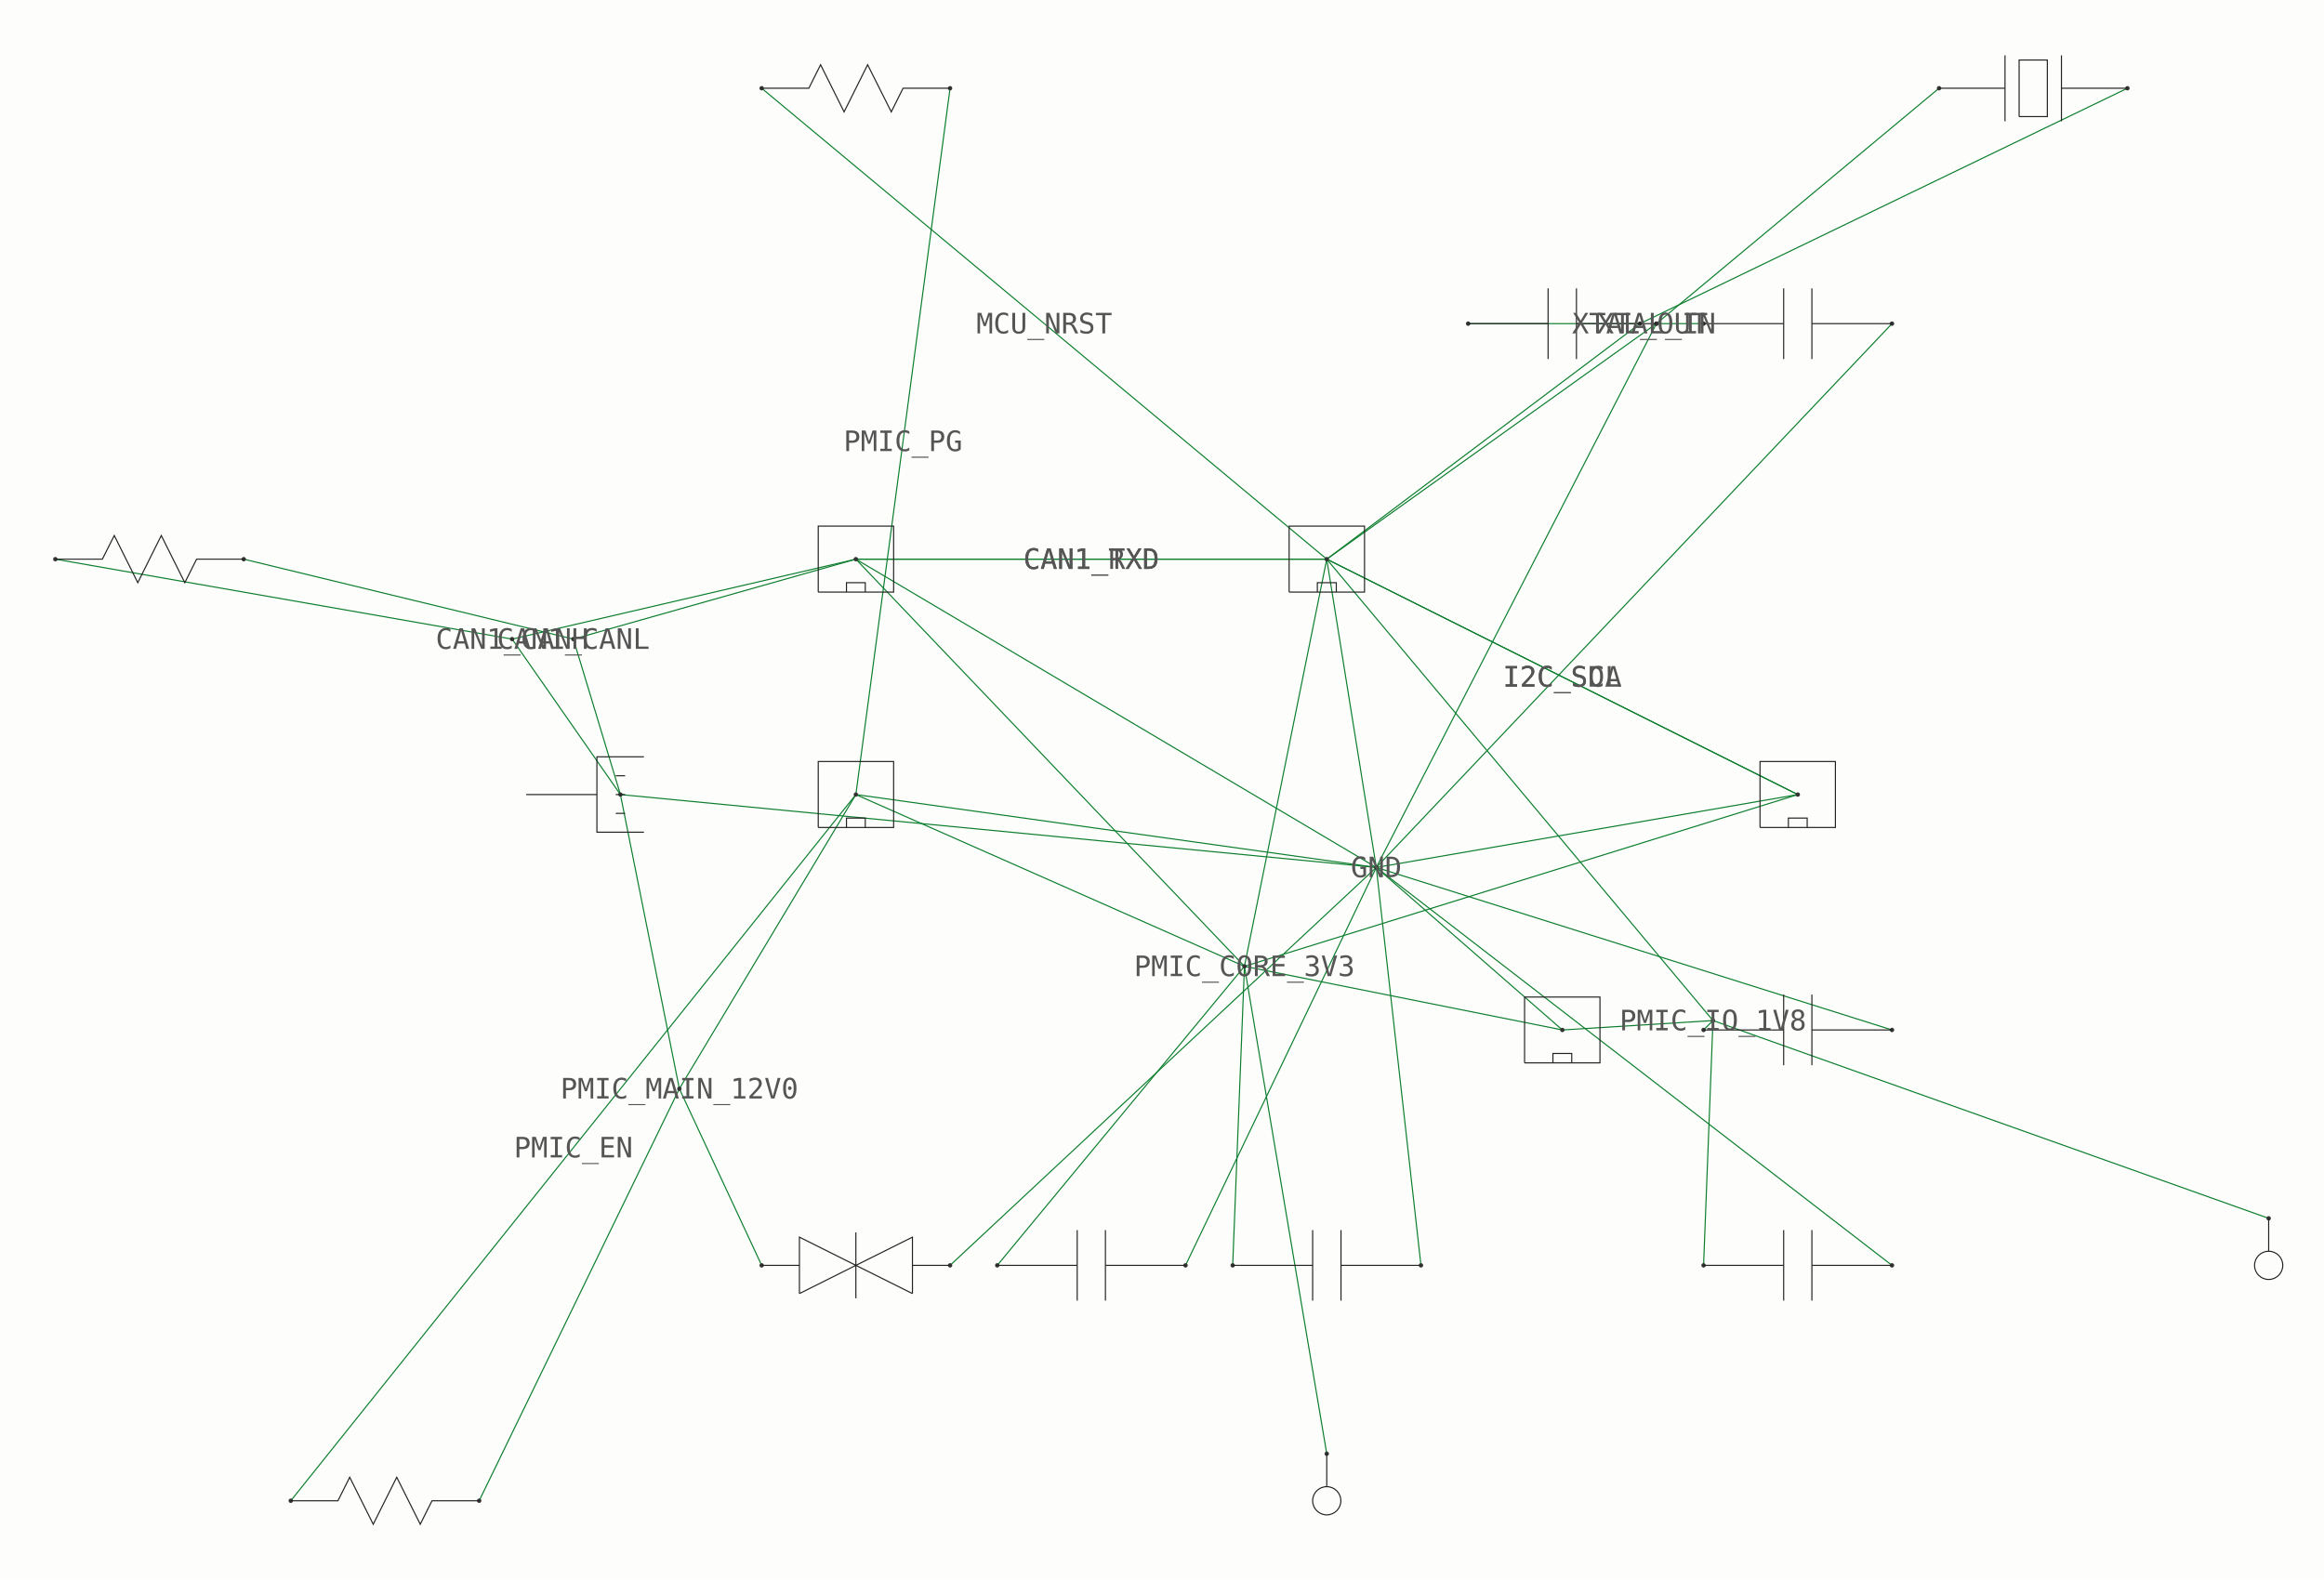
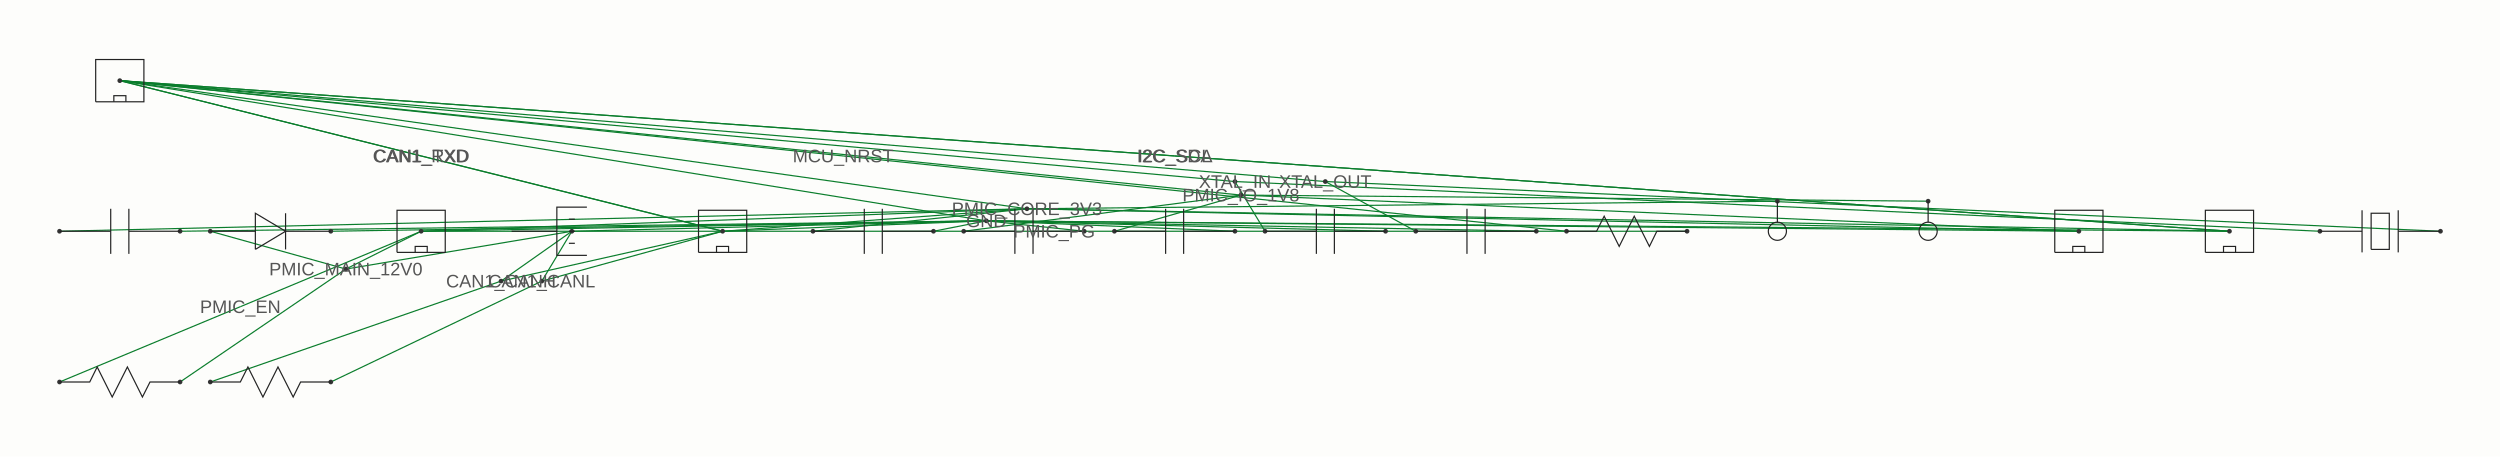
- <svg xmlns="http://www.w3.org/2000/svg" width="1680.0" height="1142.1" viewBox="0 0 1680.0 1142.1" font-family="monospace">
-   <rect x="0.0" y="0.0" width="1680.0" height="1142.1" fill="#fdfdfb" />
-   <polyline fill="none" stroke="#0a7d2c" stroke-width="0.8" points="448.5,574.5 491.1,787.2" />
-   <polyline fill="none" stroke="#0a7d2c" stroke-width="0.8" points="550.6,914.9 491.1,787.2" />
-   <polyline fill="none" stroke="#0a7d2c" stroke-width="0.8" points="618.7,574.5 491.1,787.2" />
-   <polyline fill="none" stroke="#0a7d2c" stroke-width="0.8" points="346.4,1085.1 491.1,787.2" />
-   <polyline fill="none" stroke="#0a7d2c" stroke-width="0.8" points="618.7,574.5 899.6,698.7" />
-   <polyline fill="none" stroke="#0a7d2c" stroke-width="0.8" points="1129.4,744.7 899.6,698.7" />
-   <polyline fill="none" stroke="#0a7d2c" stroke-width="0.8" points="959.1,404.3 899.6,698.7" />
-   <polyline fill="none" stroke="#0a7d2c" stroke-width="0.8" points="618.7,404.3 899.6,698.7" />
-   <polyline fill="none" stroke="#0a7d2c" stroke-width="0.8" points="1299.6,574.5 899.6,698.7" />
-   <polyline fill="none" stroke="#0a7d2c" stroke-width="0.8" points="720.9,914.9 899.6,698.7" />
-   <polyline fill="none" stroke="#0a7d2c" stroke-width="0.8" points="891.1,914.9 899.6,698.7" />
-   <polyline fill="none" stroke="#0a7d2c" stroke-width="0.8" points="959.1,1051.1 899.6,698.7" />
-   <polyline fill="none" stroke="#0a7d2c" stroke-width="0.8" points="1129.4,744.7 1238.3,737.9" />
-   <polyline fill="none" stroke="#0a7d2c" stroke-width="0.8" points="959.1,404.3 1238.3,737.9" />
-   <polyline fill="none" stroke="#0a7d2c" stroke-width="0.8" points="1231.5,744.7 1238.3,737.9" />
-   <polyline fill="none" stroke="#0a7d2c" stroke-width="0.8" points="1231.5,914.9 1238.3,737.9" />
-   <polyline fill="none" stroke="#0a7d2c" stroke-width="0.8" points="1640.0,880.9 1238.3,737.9" />
-   <polyline fill="none" stroke="#0a7d2c" stroke-width="0.8" points="448.5,574.5 994.9,627.2" />
-   <polyline fill="none" stroke="#0a7d2c" stroke-width="0.8" points="686.8,914.9 994.9,627.2" />
-   <polyline fill="none" stroke="#0a7d2c" stroke-width="0.8" points="618.7,574.5 994.9,627.2" />
-   <polyline fill="none" stroke="#0a7d2c" stroke-width="0.8" points="1129.4,744.7 994.9,627.2" />
-   <polyline fill="none" stroke="#0a7d2c" stroke-width="0.8" points="959.1,404.3 994.9,627.2" />
-   <polyline fill="none" stroke="#0a7d2c" stroke-width="0.8" points="618.7,404.3 994.9,627.2" />
-   <polyline fill="none" stroke="#0a7d2c" stroke-width="0.8" points="1299.6,574.5 994.9,627.2" />
-   <polyline fill="none" stroke="#0a7d2c" stroke-width="0.8" points="857.0,914.9 994.9,627.2" />
-   <polyline fill="none" stroke="#0a7d2c" stroke-width="0.8" points="1027.2,914.9 994.9,627.2" />
-   <polyline fill="none" stroke="#0a7d2c" stroke-width="0.8" points="1367.7,744.7 994.9,627.2" />
-   <polyline fill="none" stroke="#0a7d2c" stroke-width="0.8" points="1367.7,914.9 994.9,627.2" />
-   <polyline fill="none" stroke="#0a7d2c" stroke-width="0.8" points="1367.7,234.0 994.9,627.2" />
-   <polyline fill="none" stroke="#0a7d2c" stroke-width="0.8" points="1197.4,234.0 994.9,627.2" />
-   <polyline fill="none" stroke="#0a7d2c" stroke-width="0.8" points="618.7,404.3 370.2,462.1" />
-   <polyline fill="none" stroke="#0a7d2c" stroke-width="0.8" points="448.5,574.5 370.2,462.1" />
-   <polyline fill="none" stroke="#0a7d2c" stroke-width="0.8" points="40.0,404.3 370.2,462.1" />
-   <polyline fill="none" stroke="#0a7d2c" stroke-width="0.8" points="618.7,404.3 414.5,462.1" />
-   <polyline fill="none" stroke="#0a7d2c" stroke-width="0.8" points="448.5,574.5 414.5,462.1" />
-   <polyline fill="none" stroke="#0a7d2c" stroke-width="0.8" points="176.2,404.3 414.5,462.1" />
-   <polyline fill="none" stroke="#0a7d2c" stroke-width="0.8" points="959.1,404.3 788.9,404.3" />
-   <polyline fill="none" stroke="#0a7d2c" stroke-width="0.8" points="618.7,404.3 788.9,404.3" />
-   <polyline fill="none" stroke="#0a7d2c" stroke-width="0.8" points="959.1,404.3 788.9,404.3" />
-   <polyline fill="none" stroke="#0a7d2c" stroke-width="0.8" points="618.7,404.3 788.9,404.3" />
-   <polyline fill="none" stroke="#0a7d2c" stroke-width="0.8" points="959.1,404.3 1197.4,234.0" />
-   <polyline fill="none" stroke="#0a7d2c" stroke-width="0.8" points="1401.7,63.8 1197.4,234.0" />
-   <polyline fill="none" stroke="#0a7d2c" stroke-width="0.8" points="1231.5,234.0 1197.4,234.0" />
-   <polyline fill="none" stroke="#0a7d2c" stroke-width="0.8" points="959.1,404.3 1185.5,234.0" />
-   <polyline fill="none" stroke="#0a7d2c" stroke-width="0.8" points="1537.9,63.8 1185.5,234.0" />
-   <polyline fill="none" stroke="#0a7d2c" stroke-width="0.8" points="1061.3,234.0 1185.5,234.0" />
-   <polyline fill="none" stroke="#0a7d2c" stroke-width="0.8" points="959.1,404.3 1129.4,489.4" />
-   <polyline fill="none" stroke="#0a7d2c" stroke-width="0.8" points="1299.6,574.5 1129.4,489.4" />
-   <polyline fill="none" stroke="#0a7d2c" stroke-width="0.8" points="959.1,404.3 1129.4,489.4" />
-   <polyline fill="none" stroke="#0a7d2c" stroke-width="0.8" points="1299.6,574.5 1129.4,489.4" />
-   <polyline fill="none" stroke="#0a7d2c" stroke-width="0.8" points="959.1,404.3 754.9,234.0" />
-   <polyline fill="none" stroke="#0a7d2c" stroke-width="0.8" points="550.6,63.8 754.9,234.0" />
-   <polyline fill="none" stroke="#0a7d2c" stroke-width="0.8" points="618.7,574.5 652.8,319.1" />
-   <polyline fill="none" stroke="#0a7d2c" stroke-width="0.8" points="686.8,63.8 652.8,319.1" />
-   <polyline fill="none" stroke="#0a7d2c" stroke-width="0.8" points="618.7,574.5 414.5,829.8" />
-   <polyline fill="none" stroke="#0a7d2c" stroke-width="0.8" points="210.2,1085.1 414.5,829.8" />
-   <circle cx="491.1" cy="787.2" r="1.6" fill="#333333" />
-   <circle cx="448.5" cy="574.5" r="1.6" fill="#333333" />
-   <circle cx="550.6" cy="914.9" r="1.6" fill="#333333" />
-   <circle cx="618.7" cy="574.5" r="1.6" fill="#333333" />
-   <circle cx="346.4" cy="1085.1" r="1.6" fill="#333333" />
-   <circle cx="899.6" cy="698.7" r="1.6" fill="#333333" />
-   <circle cx="1129.4" cy="744.7" r="1.6" fill="#333333" />
-   <circle cx="959.1" cy="404.3" r="1.6" fill="#333333" />
-   <circle cx="618.7" cy="404.3" r="1.6" fill="#333333" />
-   <circle cx="1299.6" cy="574.5" r="1.6" fill="#333333" />
-   <circle cx="720.9" cy="914.9" r="1.6" fill="#333333" />
-   <circle cx="891.1" cy="914.9" r="1.6" fill="#333333" />
-   <circle cx="959.1" cy="1051.1" r="1.6" fill="#333333" />
-   <circle cx="1238.3" cy="737.9" r="1.6" fill="#333333" />
-   <circle cx="1231.5" cy="744.7" r="1.6" fill="#333333" />
-   <circle cx="1231.5" cy="914.9" r="1.6" fill="#333333" />
-   <circle cx="1640.0" cy="880.9" r="1.6" fill="#333333" />
-   <circle cx="994.9" cy="627.2" r="1.6" fill="#333333" />
-   <circle cx="686.8" cy="914.9" r="1.6" fill="#333333" />
-   <circle cx="857.0" cy="914.9" r="1.6" fill="#333333" />
-   <circle cx="1027.2" cy="914.9" r="1.6" fill="#333333" />
-   <circle cx="1367.7" cy="744.7" r="1.6" fill="#333333" />
-   <circle cx="1367.7" cy="914.9" r="1.6" fill="#333333" />
-   <circle cx="1367.7" cy="234.0" r="1.6" fill="#333333" />
-   <circle cx="1197.4" cy="234.0" r="1.6" fill="#333333" />
-   <circle cx="370.2" cy="462.1" r="1.6" fill="#333333" />
-   <circle cx="40.0" cy="404.3" r="1.6" fill="#333333" />
-   <circle cx="414.5" cy="462.1" r="1.6" fill="#333333" />
-   <circle cx="176.2" cy="404.3" r="1.6" fill="#333333" />
-   <circle cx="1197.4" cy="234.0" r="1.6" fill="#333333" />
-   <circle cx="1401.7" cy="63.8" r="1.6" fill="#333333" />
-   <circle cx="1231.5" cy="234.0" r="1.6" fill="#333333" />
-   <circle cx="1185.5" cy="234.0" r="1.6" fill="#333333" />
-   <circle cx="1537.9" cy="63.8" r="1.6" fill="#333333" />
-   <circle cx="1061.3" cy="234.0" r="1.6" fill="#333333" />
-   <circle cx="550.6" cy="63.8" r="1.6" fill="#333333" />
-   <circle cx="686.8" cy="63.8" r="1.6" fill="#333333" />
-   <circle cx="210.2" cy="1085.1" r="1.6" fill="#333333" />
-   <polyline fill="none" stroke="#222222" stroke-width="0.8" points="720.9,914.9 778.7,914.9" />
-   <polyline fill="none" stroke="#222222" stroke-width="0.8" points="778.7,940.4 778.7,889.4" />
-   <polyline fill="none" stroke="#222222" stroke-width="0.8" points="799.1,940.4 799.1,889.4" />
-   <polyline fill="none" stroke="#222222" stroke-width="0.8" points="799.1,914.9 857.0,914.9" />
-   <polyline fill="none" stroke="#222222" stroke-width="0.8" points="891.1,914.9 948.9,914.9" />
-   <polyline fill="none" stroke="#222222" stroke-width="0.8" points="948.9,940.4 948.9,889.4" />
-   <polyline fill="none" stroke="#222222" stroke-width="0.8" points="969.4,940.4 969.4,889.4" />
-   <polyline fill="none" stroke="#222222" stroke-width="0.8" points="969.4,914.9 1027.2,914.9" />
-   <polyline fill="none" stroke="#222222" stroke-width="0.8" points="1231.5,744.7 1289.4,744.7" />
-   <polyline fill="none" stroke="#222222" stroke-width="0.8" points="1289.4,770.2 1289.4,719.1" />
-   <polyline fill="none" stroke="#222222" stroke-width="0.8" points="1309.8,770.2 1309.8,719.1" />
-   <polyline fill="none" stroke="#222222" stroke-width="0.8" points="1309.8,744.7 1367.7,744.7" />
-   <polyline fill="none" stroke="#222222" stroke-width="0.8" points="1231.5,914.9 1289.4,914.9" />
-   <polyline fill="none" stroke="#222222" stroke-width="0.8" points="1289.4,940.4 1289.4,889.4" />
-   <polyline fill="none" stroke="#222222" stroke-width="0.8" points="1309.8,940.4 1309.8,889.4" />
-   <polyline fill="none" stroke="#222222" stroke-width="0.8" points="1309.8,914.9 1367.7,914.9" />
-   <polyline fill="none" stroke="#222222" stroke-width="0.8" points="1231.5,234.0 1289.4,234.0" />
-   <polyline fill="none" stroke="#222222" stroke-width="0.8" points="1289.4,259.6 1289.4,208.5" />
-   <polyline fill="none" stroke="#222222" stroke-width="0.8" points="1309.8,259.6 1309.8,208.5" />
-   <polyline fill="none" stroke="#222222" stroke-width="0.8" points="1309.8,234.0 1367.7,234.0" />
-   <polyline fill="none" stroke="#222222" stroke-width="0.8" points="1061.3,234.0 1119.1,234.0" />
-   <polyline fill="none" stroke="#222222" stroke-width="0.8" points="1119.1,259.6 1119.1,208.5" />
-   <polyline fill="none" stroke="#222222" stroke-width="0.8" points="1139.6,259.6 1139.6,208.5" />
-   <polyline fill="none" stroke="#222222" stroke-width="0.8" points="1139.6,234.0 1197.4,234.0" />
-   <polyline fill="none" stroke="#222222" stroke-width="0.8" points="550.6,914.9 577.9,914.9" />
-   <polyline fill="none" stroke="#222222" stroke-width="0.8" points="577.9,935.3 577.9,894.5 618.7,914.9 577.9,935.3" />
-   <polyline fill="none" stroke="#222222" stroke-width="0.8" points="618.7,938.7 618.7,891.1" />
-   <polyline fill="none" stroke="#222222" stroke-width="0.8" points="659.6,935.3 659.6,894.5 618.7,914.9 659.6,935.3" />
-   <polyline fill="none" stroke="#222222" stroke-width="0.8" points="659.6,914.9 686.8,914.9" />
-   <polyline fill="none" stroke="#222222" stroke-width="0.8" points="380.4,574.5 431.5,574.5" />
-   <polyline fill="none" stroke="#222222" stroke-width="0.8" points="465.5,601.7 431.5,601.7 431.5,547.2 465.5,547.2" />
-   <polyline fill="none" stroke="#222222" stroke-width="0.8" points="451.9,588.1 445.1,588.1" />
-   <polyline fill="none" stroke="#222222" stroke-width="0.8" points="451.9,574.5 445.1,574.5" />
-   <polyline fill="none" stroke="#222222" stroke-width="0.8" points="451.9,560.9 445.1,560.9" />
-   <polyline fill="none" stroke="#222222" stroke-width="0.8" points="40.0,404.3 74.0,404.3 82.6,387.2 99.6,421.3 116.6,387.2 133.6,421.3 142.1,404.3 176.2,404.3" />
-   <polyline fill="none" stroke="#222222" stroke-width="0.8" points="210.2,1085.1 244.3,1085.1 252.8,1068.1 269.8,1102.1 286.8,1068.1 303.8,1102.1 312.3,1085.1 346.4,1085.1" />
-   <polyline fill="none" stroke="#222222" stroke-width="0.8" points="550.6,63.8 584.7,63.8 593.2,46.8 610.2,80.9 627.2,46.8 644.3,80.9 652.8,63.8 686.8,63.8" />
-   <polyline fill="none" stroke="#222222" stroke-width="0.8" points="959.1,1051.1 959.1,1074.9" />
-   <circle fill="none" stroke="#222222" stroke-width="0.8" cx="959.1" cy="1085.1" r="10.2" />
-   <polyline fill="none" stroke="#222222" stroke-width="0.8" points="1640.0,880.9 1640.0,904.7" />
-   <circle fill="none" stroke="#222222" stroke-width="0.8" cx="1640.0" cy="914.9" r="10.2" />
-   <polyline fill="none" stroke="#222222" stroke-width="0.8" points="591.5,598.3 646.0,598.3 646.0,550.6 591.5,550.6 591.5,598.3" />
-   <polyline fill="none" stroke="#222222" stroke-width="0.8" points="611.9,598.3 611.9,591.5 625.5,591.5 625.5,598.3" />
-   <polyline fill="none" stroke="#222222" stroke-width="0.8" points="1102.1,768.5 1156.6,768.5 1156.6,720.9 1102.1,720.9 1102.1,768.5" />
-   <polyline fill="none" stroke="#222222" stroke-width="0.8" points="1122.6,768.5 1122.6,761.7 1136.2,761.7 1136.2,768.5" />
-   <polyline fill="none" stroke="#222222" stroke-width="0.8" points="931.9,428.1 986.4,428.1 986.4,380.4 931.9,380.4 931.9,428.1" />
-   <polyline fill="none" stroke="#222222" stroke-width="0.8" points="952.3,428.1 952.3,421.3 966.0,421.3 966.0,428.1" />
-   <polyline fill="none" stroke="#222222" stroke-width="0.8" points="591.5,428.1 646.0,428.1 646.0,380.4 591.5,380.4 591.5,428.1" />
-   <polyline fill="none" stroke="#222222" stroke-width="0.8" points="611.9,428.1 611.9,421.3 625.5,421.3 625.5,428.1" />
-   <polyline fill="none" stroke="#222222" stroke-width="0.8" points="1272.3,598.3 1326.8,598.3 1326.8,550.6 1272.3,550.6 1272.3,598.3" />
-   <polyline fill="none" stroke="#222222" stroke-width="0.8" points="1292.8,598.3 1292.8,591.5 1306.4,591.5 1306.4,598.3" />
-   <polyline fill="none" stroke="#222222" stroke-width="0.8" points="1401.7,63.8 1449.4,63.8" />
-   <polyline fill="none" stroke="#222222" stroke-width="0.8" points="1449.4,87.7 1449.4,40.0" />
-   <polyline fill="none" stroke="#222222" stroke-width="0.8" points="1459.6,84.3 1480.0,84.3 1480.0,43.4 1459.6,43.4 1459.6,84.3" />
-   <polyline fill="none" stroke="#222222" stroke-width="0.8" points="1490.2,87.7 1490.2,40.0" />
-   <polyline fill="none" stroke="#222222" stroke-width="0.8" points="1490.2,63.8 1537.9,63.8" />
-   <text x="491.1" y="787.2" font-size="20.4" text-anchor="middle" dominant-baseline="central" fill="#555555">PMIC_MAIN_12V0</text>
-   <text x="899.6" y="698.7" font-size="20.4" text-anchor="middle" dominant-baseline="central" fill="#555555">PMIC_CORE_3V3</text>
-   <text x="1238.3" y="737.9" font-size="20.4" text-anchor="middle" dominant-baseline="central" fill="#555555">PMIC_IO_1V8</text>
-   <text x="994.9" y="627.2" font-size="20.4" text-anchor="middle" dominant-baseline="central" fill="#555555">GND</text>
-   <text x="370.2" y="462.1" font-size="20.4" text-anchor="middle" dominant-baseline="central" fill="#555555">CAN1_CANH</text>
-   <text x="414.5" y="462.1" font-size="20.4" text-anchor="middle" dominant-baseline="central" fill="#555555">CAN1_CANL</text>
-   <text x="788.9" y="404.3" font-size="20.4" text-anchor="middle" dominant-baseline="central" fill="#555555">CAN1_TXD</text>
-   <text x="788.9" y="404.3" font-size="20.4" text-anchor="middle" dominant-baseline="central" fill="#555555">CAN1_RXD</text>
-   <text x="1197.4" y="234.0" font-size="20.4" text-anchor="middle" dominant-baseline="central" fill="#555555">XTAL_IN</text>
-   <text x="1185.5" y="234.0" font-size="20.4" text-anchor="middle" dominant-baseline="central" fill="#555555">XTAL_OUT</text>
-   <text x="1129.4" y="489.4" font-size="20.4" text-anchor="middle" dominant-baseline="central" fill="#555555">I2C_SCL</text>
-   <text x="1129.4" y="489.4" font-size="20.4" text-anchor="middle" dominant-baseline="central" fill="#555555">I2C_SDA</text>
-   <text x="754.9" y="234.0" font-size="20.4" text-anchor="middle" dominant-baseline="central" fill="#555555">MCU_NRST</text>
-   <text x="652.8" y="319.1" font-size="20.4" text-anchor="middle" dominant-baseline="central" fill="#555555">PMIC_PG</text>
-   <text x="414.5" y="829.8" font-size="20.4" text-anchor="middle" dominant-baseline="central" fill="#555555">PMIC_EN</text>
+ <svg xmlns="http://www.w3.org/2000/svg" width="1680.0" height="306.8" viewBox="0 0 1680.0 306.8" font-family="Arial, 'Liberation Sans', Helvetica, sans-serif">
+   <rect x="0.0" y="0.0" width="1680.0" height="306.8" fill="#fdfdfb" />
+   <polyline fill="none" stroke="#0a7d2c" stroke-width="0.8" points="141.3,155.4 232.4,180.8" data-kind="net" data-net="PMIC_MAIN_12V0" data-net-id="993198343b0c" />
+   <polyline fill="none" stroke="#0a7d2c" stroke-width="0.8" points="384.3,155.4 232.4,180.8" data-kind="net" data-net="PMIC_MAIN_12V0" data-net-id="993198343b0c" />
+   <polyline fill="none" stroke="#0a7d2c" stroke-width="0.8" points="121.0,256.7 232.4,180.8" data-kind="net" data-net="PMIC_MAIN_12V0" data-net-id="993198343b0c" />
+   <polyline fill="none" stroke="#0a7d2c" stroke-width="0.8" points="283.0,155.4 232.4,180.8" data-kind="net" data-net="PMIC_MAIN_12V0" data-net-id="993198343b0c" />
+   <polyline fill="none" stroke="#0a7d2c" stroke-width="0.8" points="121.0,155.4 662.8,148.4" data-kind="net" data-net="GND" data-net-id="d196b07c94ce" />
+   <polyline fill="none" stroke="#0a7d2c" stroke-width="0.8" points="627.3,155.4 662.8,148.4" data-kind="net" data-net="GND" data-net-id="d196b07c94ce" />
+   <polyline fill="none" stroke="#0a7d2c" stroke-width="0.8" points="728.6,155.4 662.8,148.4" data-kind="net" data-net="GND" data-net-id="d196b07c94ce" />
+   <polyline fill="none" stroke="#0a7d2c" stroke-width="0.8" points="829.9,155.4 662.8,148.4" data-kind="net" data-net="GND" data-net-id="d196b07c94ce" />
+   <polyline fill="none" stroke="#0a7d2c" stroke-width="0.8" points="931.1,155.4 662.8,148.4" data-kind="net" data-net="GND" data-net-id="d196b07c94ce" />
+   <polyline fill="none" stroke="#0a7d2c" stroke-width="0.8" points="1032.4,155.4 662.8,148.4" data-kind="net" data-net="GND" data-net-id="d196b07c94ce" />
+   <polyline fill="none" stroke="#0a7d2c" stroke-width="0.8" points="222.3,155.4 662.8,148.4" data-kind="net" data-net="GND" data-net-id="d196b07c94ce" />
+   <polyline fill="none" stroke="#0a7d2c" stroke-width="0.8" points="384.3,155.4 662.8,148.4" data-kind="net" data-net="GND" data-net-id="d196b07c94ce" />
+   <polyline fill="none" stroke="#0a7d2c" stroke-width="0.8" points="283.0,155.4 662.8,148.4" data-kind="net" data-net="GND" data-net-id="d196b07c94ce" />
+   <polyline fill="none" stroke="#0a7d2c" stroke-width="0.8" points="1397.0,155.4 662.8,148.4" data-kind="net" data-net="GND" data-net-id="d196b07c94ce" />
+   <polyline fill="none" stroke="#0a7d2c" stroke-width="0.8" points="80.5,54.2 662.8,148.4" data-kind="net" data-net="GND" data-net-id="d196b07c94ce" />
+   <polyline fill="none" stroke="#0a7d2c" stroke-width="0.8" points="485.6,155.4 662.8,148.4" data-kind="net" data-net="GND" data-net-id="d196b07c94ce" />
+   <polyline fill="none" stroke="#0a7d2c" stroke-width="0.8" points="1498.2,155.4 662.8,148.4" data-kind="net" data-net="GND" data-net-id="d196b07c94ce" />
+   <polyline fill="none" stroke="#0a7d2c" stroke-width="0.8" points="384.3,155.4 336.7,188.9" data-kind="net" data-net="CAN1_CANH" data-net-id="7c5db71ec203" />
+   <polyline fill="none" stroke="#0a7d2c" stroke-width="0.8" points="141.3,256.7 336.7,188.9" data-kind="net" data-net="CAN1_CANH" data-net-id="7c5db71ec203" />
+   <polyline fill="none" stroke="#0a7d2c" stroke-width="0.8" points="485.6,155.4 336.7,188.9" data-kind="net" data-net="CAN1_CANH" data-net-id="7c5db71ec203" />
+   <polyline fill="none" stroke="#0a7d2c" stroke-width="0.8" points="384.3,155.4 364.1,188.9" data-kind="net" data-net="CAN1_CANL" data-net-id="28bc0d7eb988" />
+   <polyline fill="none" stroke="#0a7d2c" stroke-width="0.8" points="222.3,256.7 364.1,188.9" data-kind="net" data-net="CAN1_CANL" data-net-id="28bc0d7eb988" />
+   <polyline fill="none" stroke="#0a7d2c" stroke-width="0.8" points="485.6,155.4 364.1,188.9" data-kind="net" data-net="CAN1_CANL" data-net-id="28bc0d7eb988" />
+   <polyline fill="none" stroke="#0a7d2c" stroke-width="0.8" points="40.0,155.4 690.1,140.3" data-kind="net" data-net="PMIC_CORE_3V3" data-net-id="2a1d96bcbf45" />
+   <polyline fill="none" stroke="#0a7d2c" stroke-width="0.8" points="546.3,155.4 690.1,140.3" data-kind="net" data-net="PMIC_CORE_3V3" data-net-id="2a1d96bcbf45" />
+   <polyline fill="none" stroke="#0a7d2c" stroke-width="0.8" points="1194.4,135.2 690.1,140.3" data-kind="net" data-net="PMIC_CORE_3V3" data-net-id="2a1d96bcbf45" />
+   <polyline fill="none" stroke="#0a7d2c" stroke-width="0.8" points="283.0,155.4 690.1,140.3" data-kind="net" data-net="PMIC_CORE_3V3" data-net-id="2a1d96bcbf45" />
+   <polyline fill="none" stroke="#0a7d2c" stroke-width="0.8" points="1397.0,155.4 690.1,140.3" data-kind="net" data-net="PMIC_CORE_3V3" data-net-id="2a1d96bcbf45" />
+   <polyline fill="none" stroke="#0a7d2c" stroke-width="0.8" points="80.5,54.2 690.1,140.3" data-kind="net" data-net="PMIC_CORE_3V3" data-net-id="2a1d96bcbf45" />
+   <polyline fill="none" stroke="#0a7d2c" stroke-width="0.8" points="485.6,155.4 690.1,140.3" data-kind="net" data-net="PMIC_CORE_3V3" data-net-id="2a1d96bcbf45" />
+   <polyline fill="none" stroke="#0a7d2c" stroke-width="0.8" points="1498.2,155.4 690.1,140.3" data-kind="net" data-net="PMIC_CORE_3V3" data-net-id="2a1d96bcbf45" />
+   <polyline fill="none" stroke="#0a7d2c" stroke-width="0.8" points="40.0,256.7 161.5,206.1" data-kind="net" data-net="PMIC_EN" data-net-id="f8eb746d81f9" />
+   <polyline fill="none" stroke="#0a7d2c" stroke-width="0.8" points="283.0,155.4 161.5,206.1" data-kind="net" data-net="PMIC_EN" data-net-id="f8eb746d81f9" />
+   <polyline fill="none" stroke="#0a7d2c" stroke-width="0.8" points="1133.7,155.4 708.4,155.4" data-kind="net" data-net="PMIC_PG" data-net-id="82e747e765ee" />
+   <polyline fill="none" stroke="#0a7d2c" stroke-width="0.8" points="283.0,155.4 708.4,155.4" data-kind="net" data-net="PMIC_PG" data-net-id="82e747e765ee" />
+   <polyline fill="none" stroke="#0a7d2c" stroke-width="0.8" points="647.6,155.4 833.9,131.1" data-kind="net" data-net="PMIC_IO_1V8" data-net-id="e5550a52835b" />
+   <polyline fill="none" stroke="#0a7d2c" stroke-width="0.8" points="748.9,155.4 833.9,131.1" data-kind="net" data-net="PMIC_IO_1V8" data-net-id="e5550a52835b" />
+   <polyline fill="none" stroke="#0a7d2c" stroke-width="0.8" points="1295.7,135.2 833.9,131.1" data-kind="net" data-net="PMIC_IO_1V8" data-net-id="e5550a52835b" />
+   <polyline fill="none" stroke="#0a7d2c" stroke-width="0.8" points="1397.0,155.4 833.9,131.1" data-kind="net" data-net="PMIC_IO_1V8" data-net-id="e5550a52835b" />
+   <polyline fill="none" stroke="#0a7d2c" stroke-width="0.8" points="80.5,54.2 833.9,131.1" data-kind="net" data-net="PMIC_IO_1V8" data-net-id="e5550a52835b" />
+   <polyline fill="none" stroke="#0a7d2c" stroke-width="0.8" points="850.1,155.4 829.9,122.0" data-kind="net" data-net="XTAL_IN" data-net-id="b5190d581c43" />
+   <polyline fill="none" stroke="#0a7d2c" stroke-width="0.8" points="80.5,54.2 829.9,122.0" data-kind="net" data-net="XTAL_IN" data-net-id="b5190d581c43" />
+   <polyline fill="none" stroke="#0a7d2c" stroke-width="0.8" points="1559.0,155.4 829.9,122.0" data-kind="net" data-net="XTAL_IN" data-net-id="b5190d581c43" />
+   <polyline fill="none" stroke="#0a7d2c" stroke-width="0.8" points="951.4,155.4 890.6,122.0" data-kind="net" data-net="XTAL_OUT" data-net-id="65cf4d3e1630" />
+   <polyline fill="none" stroke="#0a7d2c" stroke-width="0.8" points="80.5,54.2 890.6,122.0" data-kind="net" data-net="XTAL_OUT" data-net-id="65cf4d3e1630" />
+   <polyline fill="none" stroke="#0a7d2c" stroke-width="0.8" points="1640.0,155.4 890.6,122.0" data-kind="net" data-net="XTAL_OUT" data-net-id="65cf4d3e1630" />
+   <polyline fill="none" stroke="#0a7d2c" stroke-width="0.8" points="80.5,54.2 283.0,104.8" data-kind="net" data-net="CAN1_TXD" data-net-id="4dbca71f6510" />
+   <polyline fill="none" stroke="#0a7d2c" stroke-width="0.8" points="485.6,155.4 283.0,104.8" data-kind="net" data-net="CAN1_TXD" data-net-id="4dbca71f6510" />
+   <polyline fill="none" stroke="#0a7d2c" stroke-width="0.8" points="80.5,54.2 283.0,104.8" data-kind="net" data-net="CAN1_RXD" data-net-id="58e7f2f77f37" />
+   <polyline fill="none" stroke="#0a7d2c" stroke-width="0.8" points="485.6,155.4 283.0,104.8" data-kind="net" data-net="CAN1_RXD" data-net-id="58e7f2f77f37" />
+   <polyline fill="none" stroke="#0a7d2c" stroke-width="0.8" points="80.5,54.2 789.4,104.8" data-kind="net" data-net="I2C_SCL" data-net-id="601209543ef5" />
+   <polyline fill="none" stroke="#0a7d2c" stroke-width="0.8" points="1498.2,155.4 789.4,104.8" data-kind="net" data-net="I2C_SCL" data-net-id="601209543ef5" />
+   <polyline fill="none" stroke="#0a7d2c" stroke-width="0.8" points="80.5,54.2 789.4,104.8" data-kind="net" data-net="I2C_SDA" data-net-id="dbebb5ece24f" />
+   <polyline fill="none" stroke="#0a7d2c" stroke-width="0.8" points="1498.2,155.4 789.4,104.8" data-kind="net" data-net="I2C_SDA" data-net-id="dbebb5ece24f" />
+   <polyline fill="none" stroke="#0a7d2c" stroke-width="0.8" points="1052.7,155.4 566.6,104.8" data-kind="net" data-net="MCU_NRST" data-net-id="dd7516e231ba" />
+   <polyline fill="none" stroke="#0a7d2c" stroke-width="0.8" points="80.5,54.2 566.6,104.8" data-kind="net" data-net="MCU_NRST" data-net-id="dd7516e231ba" />
+   <circle cx="232.4" cy="180.8" r="1.6" fill="#333333" />
+   <circle cx="141.3" cy="155.4" r="1.6" fill="#333333" />
+   <circle cx="384.3" cy="155.4" r="1.6" fill="#333333" />
+   <circle cx="121.0" cy="256.7" r="1.6" fill="#333333" />
+   <circle cx="283.0" cy="155.4" r="1.6" fill="#333333" />
+   <circle cx="662.8" cy="148.4" r="1.6" fill="#333333" />
+   <circle cx="121.0" cy="155.4" r="1.6" fill="#333333" />
+   <circle cx="627.3" cy="155.4" r="1.6" fill="#333333" />
+   <circle cx="728.6" cy="155.4" r="1.6" fill="#333333" />
+   <circle cx="829.9" cy="155.4" r="1.6" fill="#333333" />
+   <circle cx="931.1" cy="155.4" r="1.6" fill="#333333" />
+   <circle cx="1032.4" cy="155.4" r="1.6" fill="#333333" />
+   <circle cx="222.3" cy="155.4" r="1.6" fill="#333333" />
+   <circle cx="1397.0" cy="155.4" r="1.6" fill="#333333" />
+   <circle cx="80.5" cy="54.2" r="1.6" fill="#333333" />
+   <circle cx="485.6" cy="155.4" r="1.6" fill="#333333" />
+   <circle cx="1498.2" cy="155.4" r="1.6" fill="#333333" />
+   <circle cx="336.7" cy="188.9" r="1.6" fill="#333333" />
+   <circle cx="141.3" cy="256.7" r="1.6" fill="#333333" />
+   <circle cx="364.1" cy="188.9" r="1.6" fill="#333333" />
+   <circle cx="222.3" cy="256.7" r="1.6" fill="#333333" />
+   <circle cx="690.1" cy="140.3" r="1.6" fill="#333333" />
+   <circle cx="40.0" cy="155.4" r="1.6" fill="#333333" />
+   <circle cx="546.3" cy="155.4" r="1.6" fill="#333333" />
+   <circle cx="1194.4" cy="135.2" r="1.6" fill="#333333" />
+   <circle cx="40.0" cy="256.7" r="1.6" fill="#333333" />
+   <circle cx="1133.7" cy="155.4" r="1.6" fill="#333333" />
+   <circle cx="833.9" cy="131.1" r="1.6" fill="#333333" />
+   <circle cx="647.6" cy="155.4" r="1.6" fill="#333333" />
+   <circle cx="748.9" cy="155.4" r="1.6" fill="#333333" />
+   <circle cx="1295.7" cy="135.2" r="1.6" fill="#333333" />
+   <circle cx="829.9" cy="122.0" r="1.6" fill="#333333" />
+   <circle cx="850.1" cy="155.4" r="1.6" fill="#333333" />
+   <circle cx="1559.0" cy="155.4" r="1.6" fill="#333333" />
+   <circle cx="890.6" cy="122.0" r="1.6" fill="#333333" />
+   <circle cx="951.4" cy="155.4" r="1.6" fill="#333333" />
+   <circle cx="1640.0" cy="155.4" r="1.6" fill="#333333" />
+   <circle cx="1052.7" cy="155.4" r="1.6" fill="#333333" />
+   <polyline fill="none" stroke="#222222" stroke-width="0.8" points="40.0,155.4 74.4,155.4" data-kind="component" data-ref="C1" />
+   <polyline fill="none" stroke="#222222" stroke-width="0.8" points="74.4,170.6 74.4,140.3" data-kind="component" data-ref="C1" />
+   <polyline fill="none" stroke="#222222" stroke-width="0.8" points="86.6,170.6 86.6,140.3" data-kind="component" data-ref="C1" />
+   <polyline fill="none" stroke="#222222" stroke-width="0.8" points="86.6,155.4 121.0,155.4" data-kind="component" data-ref="C1" />
+   <polyline fill="none" stroke="#222222" stroke-width="0.8" points="546.3,155.4 580.8,155.4" data-kind="component" data-ref="C2" />
+   <polyline fill="none" stroke="#222222" stroke-width="0.8" points="580.8,170.6 580.8,140.3" data-kind="component" data-ref="C2" />
+   <polyline fill="none" stroke="#222222" stroke-width="0.8" points="592.9,170.6 592.9,140.3" data-kind="component" data-ref="C2" />
+   <polyline fill="none" stroke="#222222" stroke-width="0.8" points="592.9,155.4 627.3,155.4" data-kind="component" data-ref="C2" />
+   <polyline fill="none" stroke="#222222" stroke-width="0.8" points="647.6,155.4 682.0,155.4" data-kind="component" data-ref="C3" />
+   <polyline fill="none" stroke="#222222" stroke-width="0.8" points="682.0,170.6 682.0,140.3" data-kind="component" data-ref="C3" />
+   <polyline fill="none" stroke="#222222" stroke-width="0.8" points="694.2,170.6 694.2,140.3" data-kind="component" data-ref="C3" />
+   <polyline fill="none" stroke="#222222" stroke-width="0.8" points="694.2,155.4 728.6,155.4" data-kind="component" data-ref="C3" />
+   <polyline fill="none" stroke="#222222" stroke-width="0.8" points="748.9,155.4 783.3,155.4" data-kind="component" data-ref="C4" />
+   <polyline fill="none" stroke="#222222" stroke-width="0.8" points="783.3,170.6 783.3,140.3" data-kind="component" data-ref="C4" />
+   <polyline fill="none" stroke="#222222" stroke-width="0.8" points="795.4,170.6 795.4,140.3" data-kind="component" data-ref="C4" />
+   <polyline fill="none" stroke="#222222" stroke-width="0.8" points="795.4,155.4 829.9,155.4" data-kind="component" data-ref="C4" />
+   <polyline fill="none" stroke="#222222" stroke-width="0.8" points="850.1,155.4 884.6,155.4" data-kind="component" data-ref="C5" />
+   <polyline fill="none" stroke="#222222" stroke-width="0.8" points="884.6,170.6 884.6,140.3" data-kind="component" data-ref="C5" />
+   <polyline fill="none" stroke="#222222" stroke-width="0.8" points="896.7,170.6 896.7,140.3" data-kind="component" data-ref="C5" />
+   <polyline fill="none" stroke="#222222" stroke-width="0.8" points="896.7,155.4 931.1,155.4" data-kind="component" data-ref="C5" />
+   <polyline fill="none" stroke="#222222" stroke-width="0.8" points="951.4,155.4 985.8,155.4" data-kind="component" data-ref="C6" />
+   <polyline fill="none" stroke="#222222" stroke-width="0.8" points="985.8,170.6 985.8,140.3" data-kind="component" data-ref="C6" />
+   <polyline fill="none" stroke="#222222" stroke-width="0.8" points="998.0,170.6 998.0,140.3" data-kind="component" data-ref="C6" />
+   <polyline fill="none" stroke="#222222" stroke-width="0.8" points="998.0,155.4 1032.4,155.4" data-kind="component" data-ref="C6" />
+   <polyline fill="none" stroke="#222222" stroke-width="0.8" points="141.3,155.4 171.6,155.4" data-kind="component" data-ref="D1" />
+   <polyline fill="none" stroke="#222222" stroke-width="0.8" points="171.6,167.6 171.6,143.3 191.9,155.4 171.6,167.6" data-kind="component" data-ref="D1" />
+   <polyline fill="none" stroke="#222222" stroke-width="0.8" points="191.9,167.6 191.9,143.3" data-kind="component" data-ref="D1" />
+   <polyline fill="none" stroke="#222222" stroke-width="0.8" points="191.9,155.4 222.3,155.4" data-kind="component" data-ref="D1" />
+   <polyline fill="none" stroke="#222222" stroke-width="0.8" points="343.8,155.4 374.2,155.4" data-kind="component" data-ref="J1" />
+   <polyline fill="none" stroke="#222222" stroke-width="0.8" points="394.4,171.6 374.2,171.6 374.2,139.2 394.4,139.2" data-kind="component" data-ref="J1" />
+   <polyline fill="none" stroke="#222222" stroke-width="0.8" points="386.3,163.5 382.3,163.5" data-kind="component" data-ref="J1" />
+   <polyline fill="none" stroke="#222222" stroke-width="0.8" points="386.3,155.4 382.3,155.4" data-kind="component" data-ref="J1" />
+   <polyline fill="none" stroke="#222222" stroke-width="0.8" points="386.3,147.3 382.3,147.3" data-kind="component" data-ref="J1" />
+   <polyline fill="none" stroke="#222222" stroke-width="0.8" points="141.3,256.7 161.5,256.7 166.6,246.6 176.7,266.8 186.8,246.6 197.0,266.8 202.0,256.7 222.3,256.7" data-kind="component" data-ref="R1" />
+   <polyline fill="none" stroke="#222222" stroke-width="0.8" points="40.0,256.7 60.3,256.7 65.3,246.6 75.4,266.8 85.6,246.6 95.7,266.8 100.8,256.7 121.0,256.7" data-kind="component" data-ref="R2" />
+   <polyline fill="none" stroke="#222222" stroke-width="0.8" points="1052.7,155.4 1072.9,155.4 1078.0,145.3 1088.1,165.6 1098.2,145.3 1108.4,165.6 1113.4,155.4 1133.7,155.4" data-kind="component" data-ref="R3" />
+   <polyline fill="none" stroke="#222222" stroke-width="0.8" points="1194.4,135.2 1194.4,149.4" data-kind="component" data-ref="TP1" />
+   <circle fill="none" stroke="#222222" stroke-width="0.8" cx="1194.4" cy="155.4" r="6.1" data-kind="component" data-ref="TP1" />
+   <polyline fill="none" stroke="#222222" stroke-width="0.8" points="1295.7,135.2 1295.7,149.4" data-kind="component" data-ref="TP2" />
+   <circle fill="none" stroke="#222222" stroke-width="0.8" cx="1295.7" cy="155.4" r="6.1" data-kind="component" data-ref="TP2" />
+   <polyline fill="none" stroke="#222222" stroke-width="0.8" points="266.8,169.6 299.2,169.6 299.2,141.3 266.8,141.3 266.8,169.6" data-kind="component" data-ref="U1" />
+   <polyline fill="none" stroke="#222222" stroke-width="0.8" points="279.0,169.6 279.0,165.6 287.1,165.6 287.1,169.6" data-kind="component" data-ref="U1" />
+   <polyline fill="none" stroke="#222222" stroke-width="0.8" points="1380.8,169.6 1413.2,169.6 1413.2,141.3 1380.8,141.3 1380.8,169.6" data-kind="component" data-ref="U2" />
+   <polyline fill="none" stroke="#222222" stroke-width="0.8" points="1392.9,169.6 1392.9,165.6 1401.0,165.6 1401.0,169.6" data-kind="component" data-ref="U2" />
+   <polyline fill="none" stroke="#222222" stroke-width="0.8" points="64.3,68.4 96.7,68.4 96.7,40.0 64.3,40.0 64.3,68.4" data-kind="component" data-ref="U3" />
+   <polyline fill="none" stroke="#222222" stroke-width="0.8" points="76.5,68.4 76.5,64.3 84.6,64.3 84.6,68.4" data-kind="component" data-ref="U3" />
+   <polyline fill="none" stroke="#222222" stroke-width="0.8" points="469.4,169.6 501.8,169.6 501.8,141.3 469.4,141.3 469.4,169.6" data-kind="component" data-ref="U4" />
+   <polyline fill="none" stroke="#222222" stroke-width="0.8" points="481.5,169.6 481.5,165.6 489.6,165.6 489.6,169.6" data-kind="component" data-ref="U4" />
+   <polyline fill="none" stroke="#222222" stroke-width="0.8" points="1482.0,169.6 1514.4,169.6 1514.4,141.3 1482.0,141.3 1482.0,169.6" data-kind="component" data-ref="U5" />
+   <polyline fill="none" stroke="#222222" stroke-width="0.8" points="1494.2,169.6 1494.2,165.6 1502.3,165.6 1502.3,169.6" data-kind="component" data-ref="U5" />
+   <polyline fill="none" stroke="#222222" stroke-width="0.8" points="1559.0,155.4 1587.3,155.4" data-kind="component" data-ref="Y1" />
+   <polyline fill="none" stroke="#222222" stroke-width="0.8" points="1587.3,169.6 1587.3,141.3" data-kind="component" data-ref="Y1" />
+   <polyline fill="none" stroke="#222222" stroke-width="0.8" points="1593.4,167.6 1605.6,167.6 1605.6,143.3 1593.4,143.3 1593.4,167.6" data-kind="component" data-ref="Y1" />
+   <polyline fill="none" stroke="#222222" stroke-width="0.8" points="1611.6,169.6 1611.6,141.3" data-kind="component" data-ref="Y1" />
+   <polyline fill="none" stroke="#222222" stroke-width="0.8" points="1611.6,155.4 1640.0,155.4" data-kind="component" data-ref="Y1" />
+   <text x="232.4" y="180.8" font-size="12.2" text-anchor="middle" dominant-baseline="central" fill="#555555">PMIC_MAIN_12V0</text>
+   <text x="662.8" y="148.4" font-size="12.2" text-anchor="middle" dominant-baseline="central" fill="#555555">GND</text>
+   <text x="336.7" y="188.9" font-size="12.2" text-anchor="middle" dominant-baseline="central" fill="#555555">CAN1_CANH</text>
+   <text x="364.1" y="188.9" font-size="12.2" text-anchor="middle" dominant-baseline="central" fill="#555555">CAN1_CANL</text>
+   <text x="690.1" y="140.3" font-size="12.2" text-anchor="middle" dominant-baseline="central" fill="#555555">PMIC_CORE_3V3</text>
+   <text x="161.5" y="206.1" font-size="12.2" text-anchor="middle" dominant-baseline="central" fill="#555555">PMIC_EN</text>
+   <text x="708.4" y="155.4" font-size="12.2" text-anchor="middle" dominant-baseline="central" fill="#555555">PMIC_PG</text>
+   <text x="833.9" y="131.1" font-size="12.2" text-anchor="middle" dominant-baseline="central" fill="#555555">PMIC_IO_1V8</text>
+   <text x="829.9" y="122.0" font-size="12.2" text-anchor="middle" dominant-baseline="central" fill="#555555">XTAL_IN</text>
+   <text x="890.6" y="122.0" font-size="12.2" text-anchor="middle" dominant-baseline="central" fill="#555555">XTAL_OUT</text>
+   <text x="283.0" y="104.8" font-size="12.2" text-anchor="middle" dominant-baseline="central" fill="#555555">CAN1_TXD</text>
+   <text x="283.0" y="104.8" font-size="12.2" text-anchor="middle" dominant-baseline="central" fill="#555555">CAN1_RXD</text>
+   <text x="789.4" y="104.8" font-size="12.2" text-anchor="middle" dominant-baseline="central" fill="#555555">I2C_SCL</text>
+   <text x="789.4" y="104.8" font-size="12.2" text-anchor="middle" dominant-baseline="central" fill="#555555">I2C_SDA</text>
+   <text x="566.6" y="104.8" font-size="12.2" text-anchor="middle" dominant-baseline="central" fill="#555555">MCU_NRST</text>
</svg>
